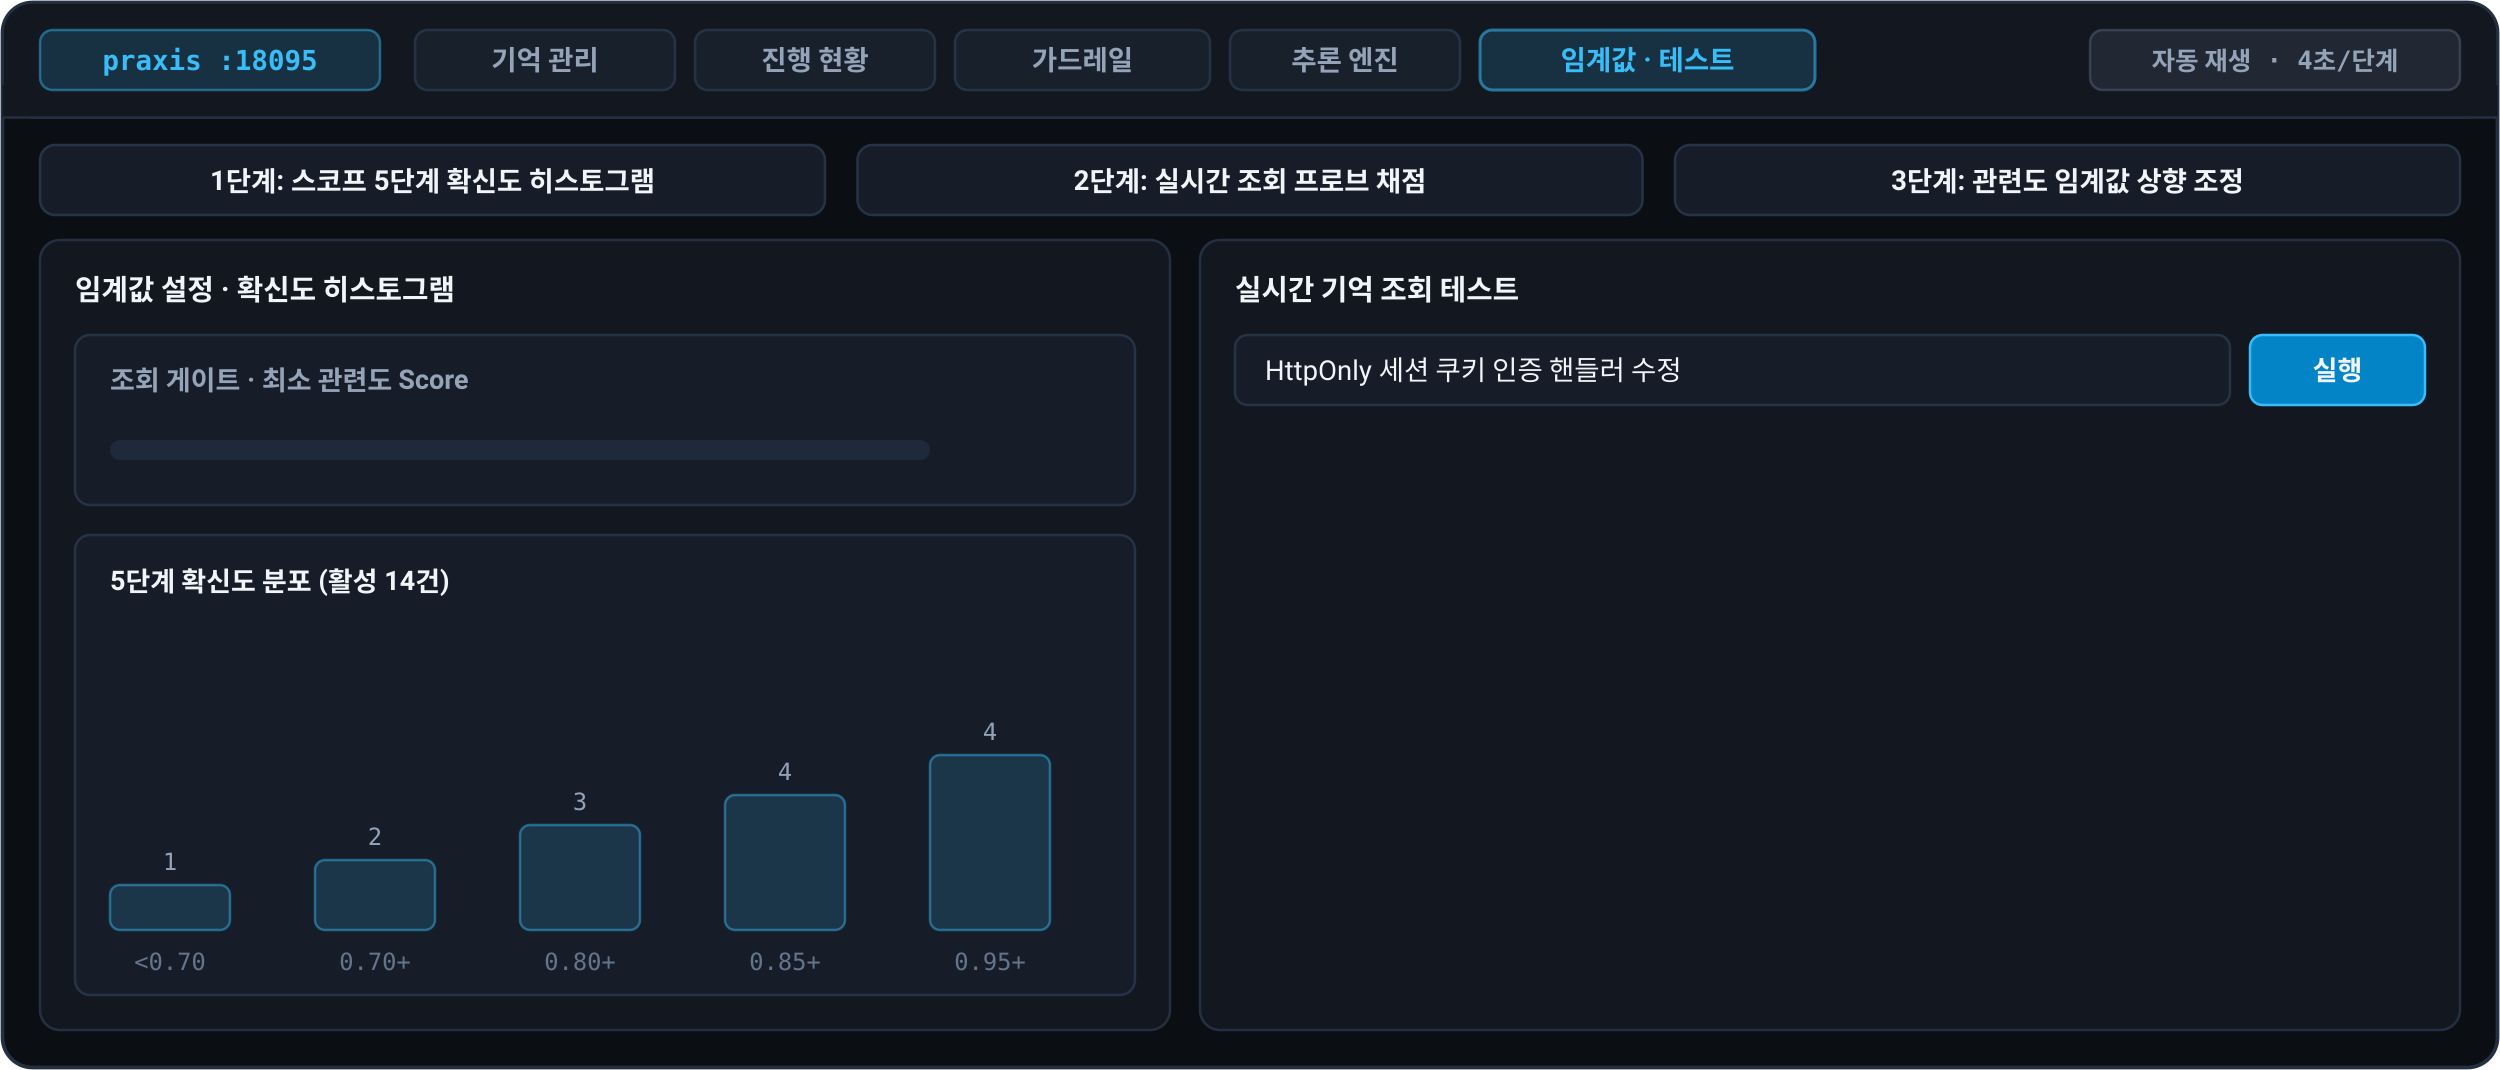
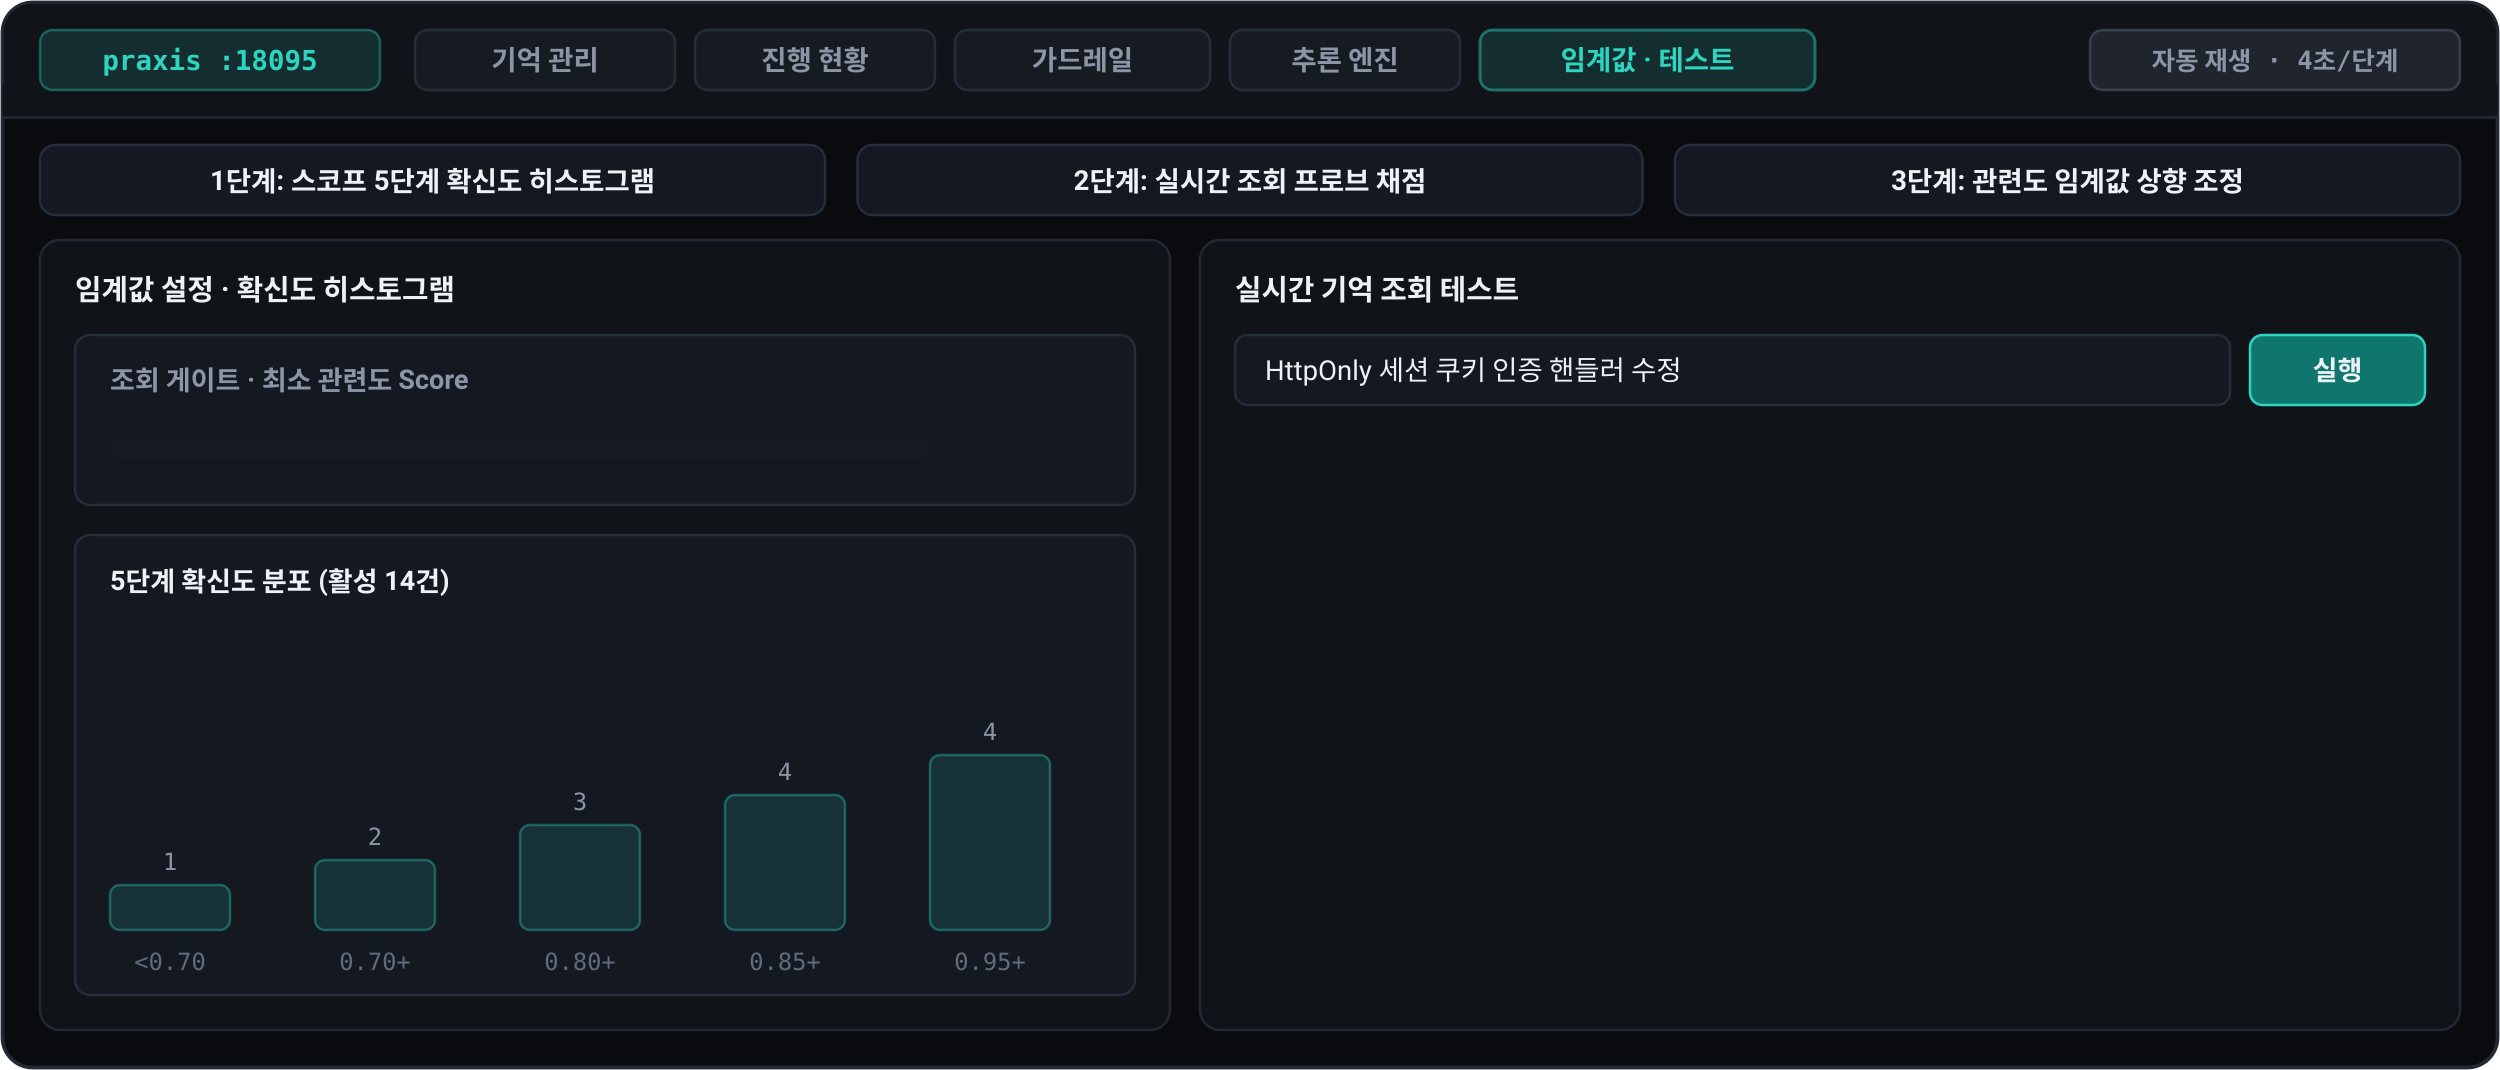
<svg xmlns="http://www.w3.org/2000/svg" viewBox="0 0 1000 428" width="100%" height="100%" role="img" aria-label="웹 콘솔 임계값 및 테스트 탭 동작 시뮬레이션">
  <style>
-     .outer { fill: #0b0e13; stroke: #243041; stroke-width: 1.5; }
-     .topbar { fill: #121720; stroke: #243041; stroke-width: 1; }
-     .card { fill: #121720; stroke: #243041; stroke-width: 1; }
-     .sub { fill: #161d28; stroke: #263346; stroke-width: 1; }
-     .sub-hi { fill: rgba(56, 189, 248, 0.10); stroke: rgba(56, 189, 248, 0.45); stroke-width: 1.2; }
+     .outer { fill: #090b0e; stroke: #222934; stroke-width: 1.5; }
+     .topbar { fill: #101318; stroke: #222934; stroke-width: 1; }
+     .card { fill: #101318; stroke: #222934; stroke-width: 1; }
+     .sub { fill: #141820; stroke: #252d3a; stroke-width: 1; }
+     .sub-hi { fill: rgba(45, 212, 191, 0.10); stroke: rgba(45, 212, 191, 0.36); stroke-width: 1.2; }
    .sub-ok { fill: rgba(16, 185, 129, 0.10); stroke: rgba(16, 185, 129, 0.45); stroke-width: 1.2; }
    .sub-warn { fill: rgba(245, 158, 11, 0.10); stroke: rgba(245, 158, 11, 0.45); stroke-width: 1.2; }
    .sub-err { fill: rgba(239, 68, 68, 0.10); stroke: rgba(239, 68, 68, 0.48); stroke-width: 1.2; }
-     .pill-idle { fill: #18202c; stroke: #263346; stroke-width: 1; }
-     .pill-act { fill: rgba(56, 189, 248, 0.16); stroke: rgba(56, 189, 248, 0.55); stroke-width: 1.2; }
+     .pill-idle { fill: #161b22; stroke: #252d3a; stroke-width: 1; }
+     .pill-act { fill: rgba(45, 212, 191, 0.14); stroke: rgba(45, 212, 191, 0.46); stroke-width: 1.2; }
    .b-ok { fill: rgba(16, 185, 129, 0.16); stroke: rgba(16, 185, 129, 0.45); stroke-width: 1; }
    .b-err { fill: rgba(239, 68, 68, 0.16); stroke: rgba(239, 68, 68, 0.45); stroke-width: 1; }
    .b-warn { fill: rgba(245, 158, 11, 0.16); stroke: rgba(245, 158, 11, 0.45); stroke-width: 1; }
-     .b-info { fill: rgba(56, 189, 248, 0.16); stroke: rgba(56, 189, 248, 0.45); stroke-width: 1; }
+     .b-info { fill: rgba(45, 212, 191, 0.14); stroke: rgba(45, 212, 191, 0.36); stroke-width: 1; }
    .b-mut { fill: rgba(100, 116, 139, 0.18); stroke: rgba(100, 116, 139, 0.4); stroke-width: 1; }
    .sans { font-family: -apple-system, BlinkMacSystemFont, "Segoe UI", "Apple SD Gothic Neo", "Noto Sans KR", "Malgun Gothic", Roboto, sans-serif; }
    .mono { font-family: "JetBrains Mono", "SF Mono", Menlo, Consolas, monospace; }
-     .t-pri { fill: #f1f5f9; }
-     .t-sec { fill: #94a3b8; }
-     .t-mut { fill: #64748b; }
-     .t-acc { fill: #38bdf8; }
+     .t-pri { fill: #eef2f6; }
+     .t-sec { fill: #8b95a5; }
+     .t-mut { fill: #606b7b; }
+     .t-acc { fill: #2dd4bf; }
    .t-ok { fill: #34d399; }
    .t-warn { fill: #fbbf24; }
    .t-err { fill: #f87171; }
-     .btn-pri { fill: #0284c7; stroke: #38bdf8; stroke-width: 1; }
+     .btn-pri { fill: #0f766e; stroke: #2dd4bf; stroke-width: 1; }

    /* 12s loop across 3 frames (4s per frame) */
    .f1, .f2, .f3 { opacity: 0; }
    .f1 { animation: loop1 12s infinite; }
    .f2 { animation: loop2 12s infinite; }
    .f3 { animation: loop3 12s infinite; }
    @keyframes loop1 { 0%, 31% { opacity: 1; } 34%, 100% { opacity: 0; } }
    @keyframes loop2 { 0%, 32% { opacity: 0; } 34%, 65% { opacity: 1; } 68%, 100% { opacity: 0; } }
    @keyframes loop3 { 0%, 66% { opacity: 0; } 68%, 98% { opacity: 1; } 100% { opacity: 0; } }
  </style>
  <rect class="outer" x="1" y="1" width="998" height="426" rx="12" />
  <rect class="topbar" x="1" y="1" width="998" height="46" rx="12" />
-   <rect x="1" y="34" width="998" height="13" fill="#121720" />
-   <line x1="1" y1="47" x2="999" y2="47" stroke="#243041" stroke-width="1" />
+   <rect x="1" y="34" width="998" height="13" fill="#101318" />
+   <line x1="1" y1="47" x2="999" y2="47" stroke="#222934" stroke-width="1" />
  <rect class="b-info" x="16" y="12" width="136" height="24" rx="5" />
  <text x="84" y="28" text-anchor="middle" class="mono t-acc" font-size="11" font-weight="700">praxis :18095</text>
  <rect class="pill-idle" x="166" y="12" width="104" height="24" rx="5" />
  <text x="218.0" y="28" text-anchor="middle" class="sans t-sec" font-size="11" font-weight="600">기억 관리</text>
  <rect class="pill-idle" x="278" y="12" width="96" height="24" rx="5" />
  <text x="326.0" y="28" text-anchor="middle" class="sans t-sec" font-size="11" font-weight="600">진행 현황</text>
  <rect class="pill-idle" x="382" y="12" width="102" height="24" rx="5" />
  <text x="433.0" y="28" text-anchor="middle" class="sans t-sec" font-size="11" font-weight="600">가드레일</text>
  <rect class="pill-idle" x="492" y="12" width="92" height="24" rx="5" />
  <text x="538.0" y="28" text-anchor="middle" class="sans t-sec" font-size="11" font-weight="600">추론 엔진</text>
  <rect class="pill-act" x="592" y="12" width="134" height="24" rx="5" />
  <text x="659.0" y="28" text-anchor="middle" class="sans t-acc" font-size="11" font-weight="700">임계값 · 테스트</text>
  <rect class="b-mut" x="836" y="12" width="148" height="24" rx="5" />
  <text x="910" y="28" text-anchor="middle" class="mono t-sec" font-size="10.2" font-weight="600">자동 재생 · 4초/단계</text>
  <rect class="sub" x="16" y="58" width="314" height="28" rx="6" />
  <g class="f1">
    <rect class="sub-hi" x="16" y="58" width="314" height="28" rx="6" />
  </g>
  <text x="173" y="76" text-anchor="middle" class="sans t-pri" font-size="11" font-weight="600">1단계: 스코프 5단계 확신도 히스토그램</text>
  <rect class="sub" x="343" y="58" width="314" height="28" rx="6" />
  <g class="f2">
    <rect class="sub-hi" x="343" y="58" width="314" height="28" rx="6" />
  </g>
  <text x="500" y="76" text-anchor="middle" class="sans t-pri" font-size="11" font-weight="600">2단계: 실시간 조회 프로브 채점</text>
  <rect class="sub" x="670" y="58" width="314" height="28" rx="6" />
  <g class="f3">
    <rect class="sub-hi" x="670" y="58" width="314" height="28" rx="6" />
  </g>
  <text x="827" y="76" text-anchor="middle" class="sans t-pri" font-size="11" font-weight="600">3단계: 관련도 임계값 상향 조정</text>
  <rect class="card" x="16" y="96" width="452" height="316" rx="8" />
  <text x="30" y="120" class="sans t-pri" font-size="11.5" font-weight="700">임계값 설정 · 확신도 히스토그램</text>
  <rect class="sub" x="30" y="134" width="424" height="68" rx="6" />
  <text x="44" y="156" class="sans t-sec" font-size="10.8" font-weight="600">조회 게이트 · 최소 관련도 Score</text>
-   <rect x="44" y="176" width="328" height="8" rx="4" fill="#1e293b" />
+   <rect x="44" y="176" width="328" height="8" rx="4" fill="#161b22" />
  <g class="f1">
-     <rect x="44" y="176" width="180" height="8" rx="4" fill="#38bdf8" />
-     <circle cx="224" cy="180" r="7" fill="#f1f5f9" stroke="#38bdf8" stroke-width="2" />
+     <rect x="44" y="176" width="180" height="8" rx="4" fill="#2dd4bf" />
+     <circle cx="224" cy="180" r="7" fill="#eef2f6" stroke="#2dd4bf" stroke-width="2" />
    <text x="412" y="184" text-anchor="middle" class="mono t-acc" font-size="13" font-weight="700">3.2</text>
  </g>
  <g class="f2">
-     <rect x="44" y="176" width="180" height="8" rx="4" fill="#38bdf8" />
-     <circle cx="224" cy="180" r="7" fill="#f1f5f9" stroke="#38bdf8" stroke-width="2" />
+     <rect x="44" y="176" width="180" height="8" rx="4" fill="#2dd4bf" />
+     <circle cx="224" cy="180" r="7" fill="#eef2f6" stroke="#2dd4bf" stroke-width="2" />
    <text x="412" y="184" text-anchor="middle" class="mono t-acc" font-size="13" font-weight="700">3.2</text>
  </g>
  <g class="f3">
    <rect x="44" y="176" width="248" height="8" rx="4" fill="#fbbf24" />
-     <circle cx="292" cy="180" r="7" fill="#f1f5f9" stroke="#fbbf24" stroke-width="2" />
+     <circle cx="292" cy="180" r="7" fill="#eef2f6" stroke="#fbbf24" stroke-width="2" />
    <text x="412" y="184" text-anchor="middle" class="mono t-warn" font-size="13" font-weight="700">3.8</text>
  </g>
  <rect class="sub" x="30" y="214" width="424" height="184" rx="6" />
  <text x="44" y="236" class="sans t-pri" font-size="10.8" font-weight="600">5단계 확신도 분포 (활성 14건)</text>
  <text x="68" y="348" text-anchor="middle" class="mono t-sec" font-size="9.5">1</text>
  <rect class="b-info" x="44" y="354" width="48" height="18" rx="4" />
  <text x="68" y="388" text-anchor="middle" class="mono t-mut" font-size="9.5">&lt;0.70</text>
  <text x="150" y="338" text-anchor="middle" class="mono t-sec" font-size="9.5">2</text>
  <rect class="b-info" x="126" y="344" width="48" height="28" rx="4" />
  <text x="150" y="388" text-anchor="middle" class="mono t-mut" font-size="9.5">0.70+</text>
  <text x="232" y="324" text-anchor="middle" class="mono t-sec" font-size="9.5">3</text>
  <rect class="b-info" x="208" y="330" width="48" height="42" rx="4" />
  <text x="232" y="388" text-anchor="middle" class="mono t-mut" font-size="9.5">0.80+</text>
  <text x="314" y="312" text-anchor="middle" class="mono t-sec" font-size="9.5">4</text>
  <rect class="b-info" x="290" y="318" width="48" height="54" rx="4" />
  <text x="314" y="388" text-anchor="middle" class="mono t-mut" font-size="9.5">0.85+</text>
  <text x="396" y="296" text-anchor="middle" class="mono t-sec" font-size="9.5">4</text>
  <rect class="b-info" x="372" y="302" width="48" height="70" rx="4" />
  <text x="396" y="388" text-anchor="middle" class="mono t-mut" font-size="9.5">0.95+</text>
  <rect class="card" x="480" y="96" width="504" height="316" rx="8" />
  <text x="494" y="120" class="sans t-pri" font-size="11.5" font-weight="700">실시간 기억 조회 테스트</text>
  <rect class="sub" x="494" y="134" width="398" height="28" rx="5" />
  <text x="506" y="152" class="sans t-pri" font-size="11">HttpOnly 세션 쿠키 인증 핸들러 수정</text>
  <rect class="btn-pri" x="900" y="134" width="70" height="28" rx="5" />
  <text x="935" y="152" text-anchor="middle" class="sans t-pri" font-size="10.8" font-weight="700">실행</text>
  <g class="f1">
    <rect class="sub" x="494" y="174" width="476" height="224" rx="6" />
    <text x="510" y="210" class="sans t-sec" font-size="11">작업 내용을 입력하면 활성 규칙 전체의 관련도 점수와 통과 여부를 실시간 검증합니다.</text>
  </g>
  <g class="f2">
    <text x="496" y="186" class="mono t-acc" font-size="10.2" font-weight="700">42.1ms · 3 / 3 통과 (기준 &gt;= 3.2)</text>
    <rect class="sub-warn" x="494" y="198" width="476" height="54" rx="6" />
    <text x="508" y="220" class="sans t-pri" font-size="11" font-weight="600">[#1] Go 빌드 시 CGO 사용 금지</text>
    <rect class="b-warn" x="886" y="210" width="70" height="18" rx="4" />
    <text x="921" y="223" text-anchor="middle" class="mono t-warn" font-size="9.5" font-weight="700">PINNED</text>
    <rect x="508" y="234" width="448" height="6" rx="3" fill="#f59e0b" />
    <rect class="sub-ok" x="494" y="260" width="476" height="54" rx="6" />
    <text x="508" y="282" class="sans t-pri" font-size="11" font-weight="600">[#4] HttpOnly 세션 쿠키 인증 사용</text>
    <rect class="b-ok" x="852" y="272" width="104" height="18" rx="4" />
    <text x="904" y="285" text-anchor="middle" class="mono t-ok" font-size="9.5" font-weight="700">PASS · 4.8</text>
    <rect x="508" y="296" width="420" height="6" rx="3" fill="#10b981" />
    <rect class="sub-ok" x="494" y="322" width="476" height="54" rx="6" />
    <text x="508" y="344" class="sans t-sec" font-size="11">[#8] SQL 예약어는 대문자로 표기</text>
    <rect class="b-ok" x="852" y="334" width="104" height="18" rx="4" />
    <text x="904" y="347" text-anchor="middle" class="mono t-ok" font-size="9.5" font-weight="700">PASS · 3.4</text>
    <rect x="508" y="358" width="290" height="6" rx="3" fill="#10b981" />
  </g>
  <g class="f3">
    <text x="496" y="186" class="mono t-ok" font-size="10.2" font-weight="700">39.8ms · 2 / 3 통과 (기준 &gt;= 3.8)</text>
    <rect class="sub-warn" x="494" y="198" width="476" height="54" rx="6" />
    <text x="508" y="220" class="sans t-pri" font-size="11" font-weight="600">[#1] Go 빌드 시 CGO 사용 금지</text>
    <rect class="b-warn" x="886" y="210" width="70" height="18" rx="4" />
    <text x="921" y="223" text-anchor="middle" class="mono t-warn" font-size="9.5" font-weight="700">PINNED</text>
    <rect x="508" y="234" width="448" height="6" rx="3" fill="#f59e0b" />
    <rect class="sub-ok" x="494" y="260" width="476" height="54" rx="6" />
    <text x="508" y="282" class="sans t-pri" font-size="11" font-weight="600">[#4] HttpOnly 세션 쿠키 인증 사용</text>
    <rect class="b-ok" x="852" y="272" width="104" height="18" rx="4" />
    <text x="904" y="285" text-anchor="middle" class="mono t-ok" font-size="9.5" font-weight="700">PASS · 4.8</text>
    <rect x="508" y="296" width="420" height="6" rx="3" fill="#10b981" />
    <rect class="sub-err" x="494" y="322" width="476" height="54" rx="6" />
    <text x="508" y="344" class="sans t-mut" font-size="11">[#8] SQL 예약어는 대문자로 표기</text>
    <rect class="b-err" x="852" y="334" width="104" height="18" rx="4" />
    <text x="904" y="347" text-anchor="middle" class="mono t-err" font-size="9.5" font-weight="700">DROP · 3.4</text>
    <rect x="508" y="358" width="290" height="6" rx="3" fill="#ef4444" />
  </g>
</svg>
